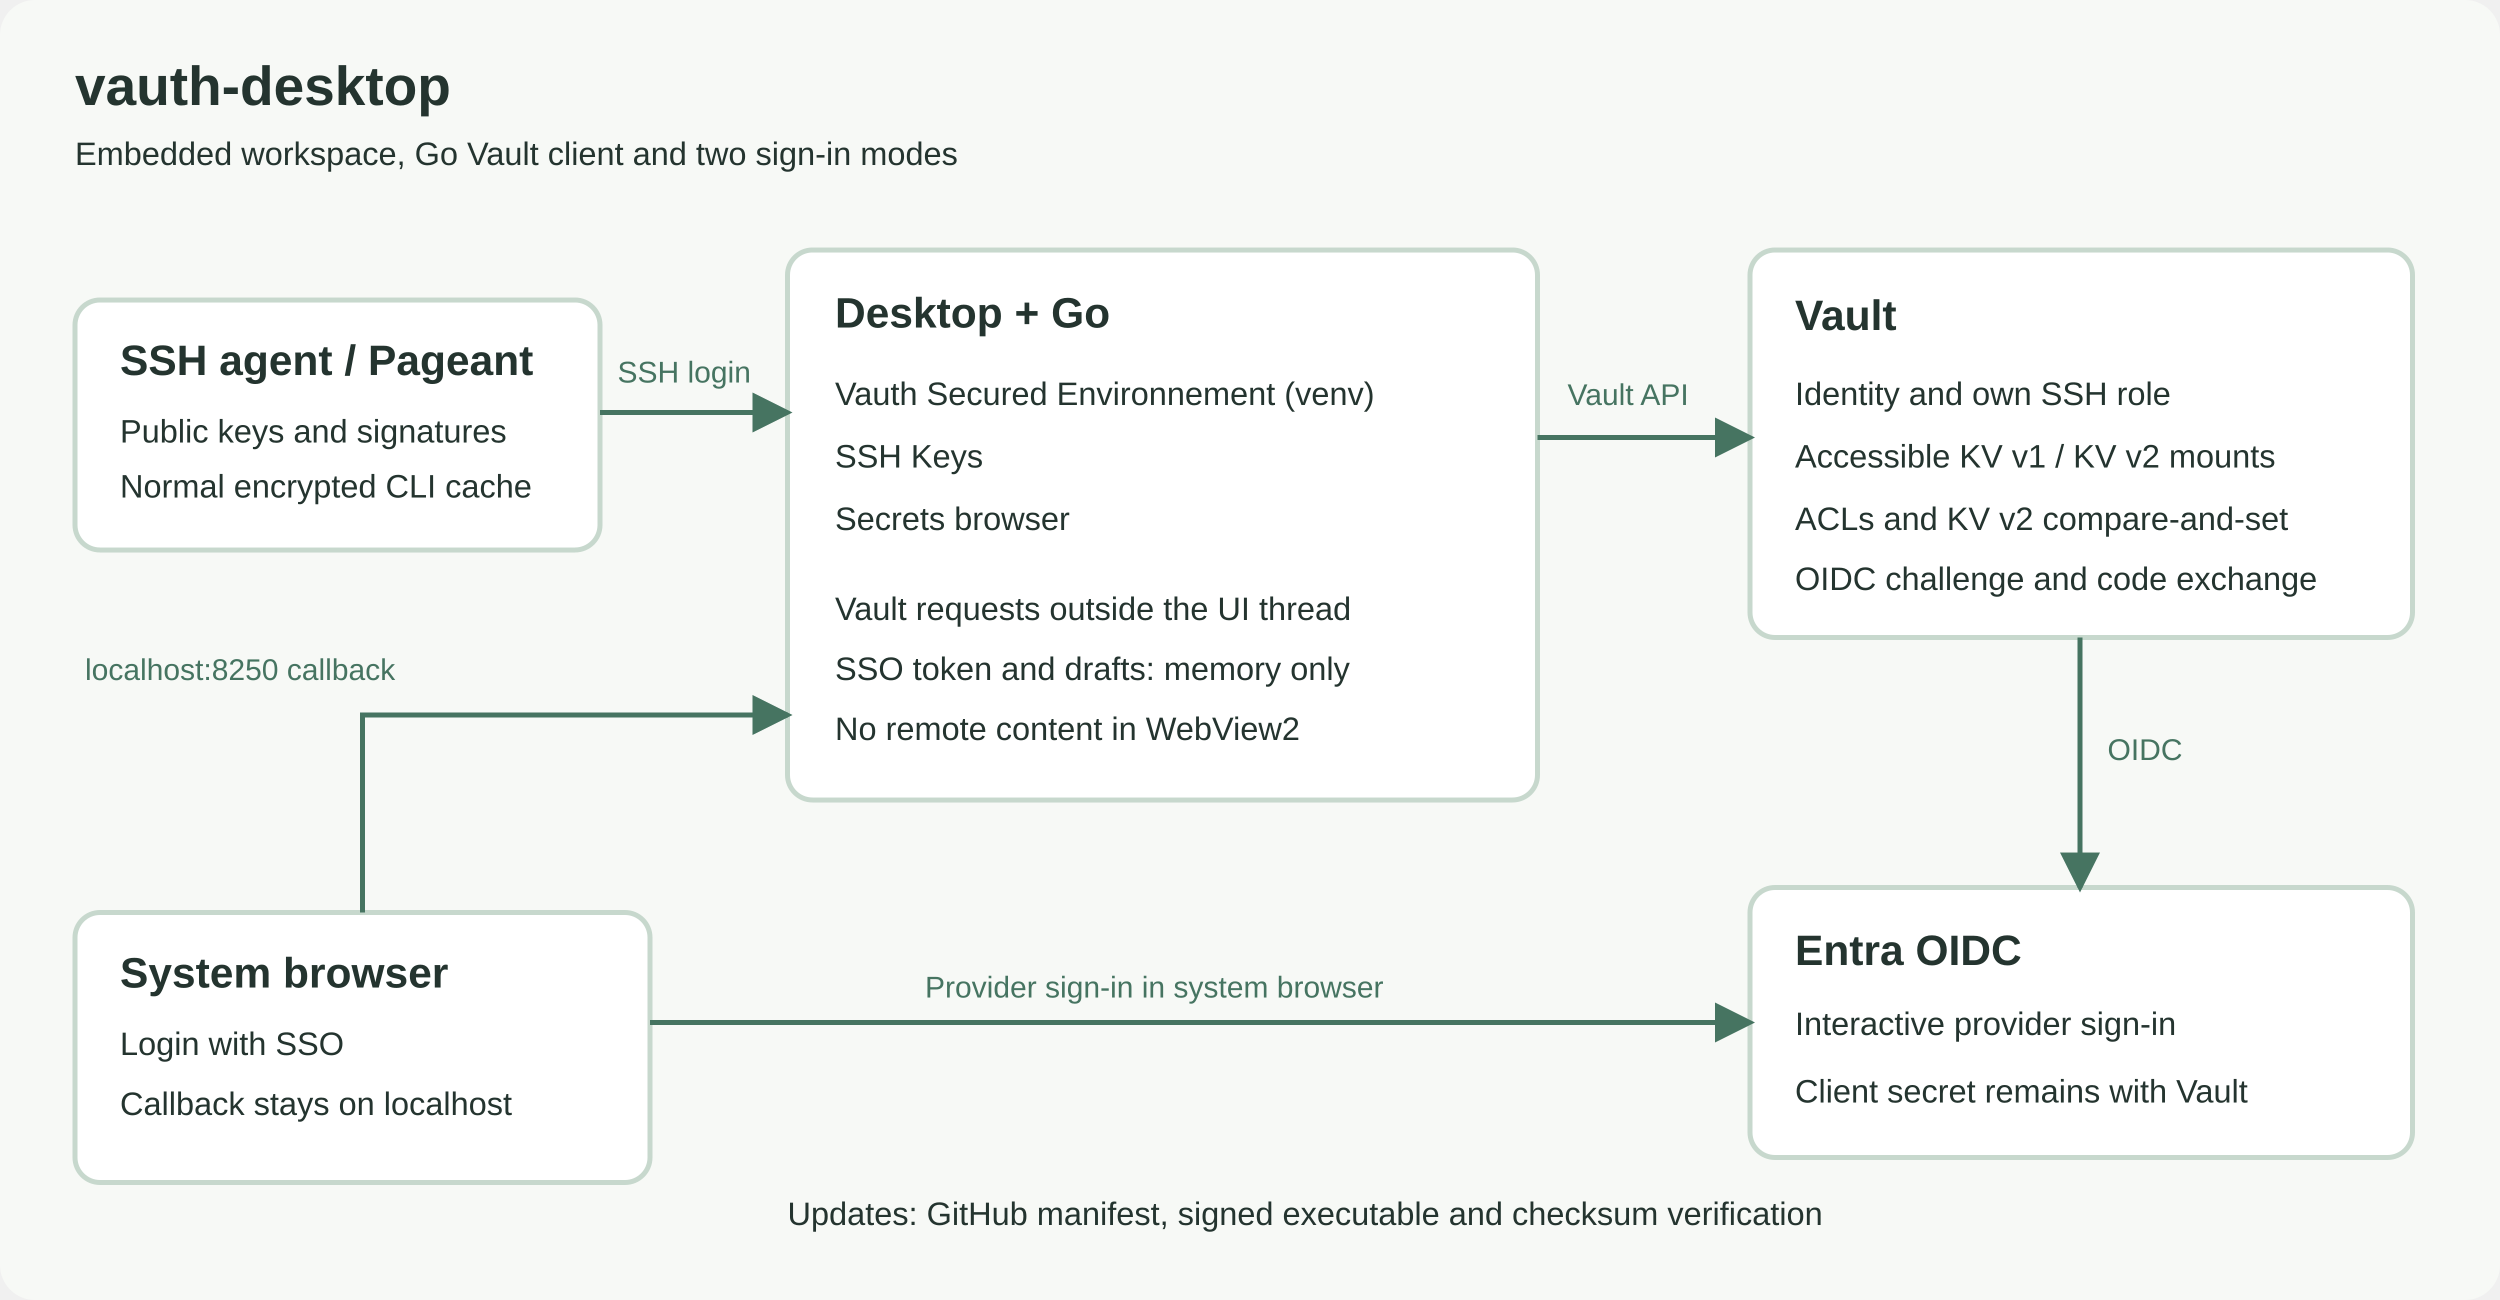
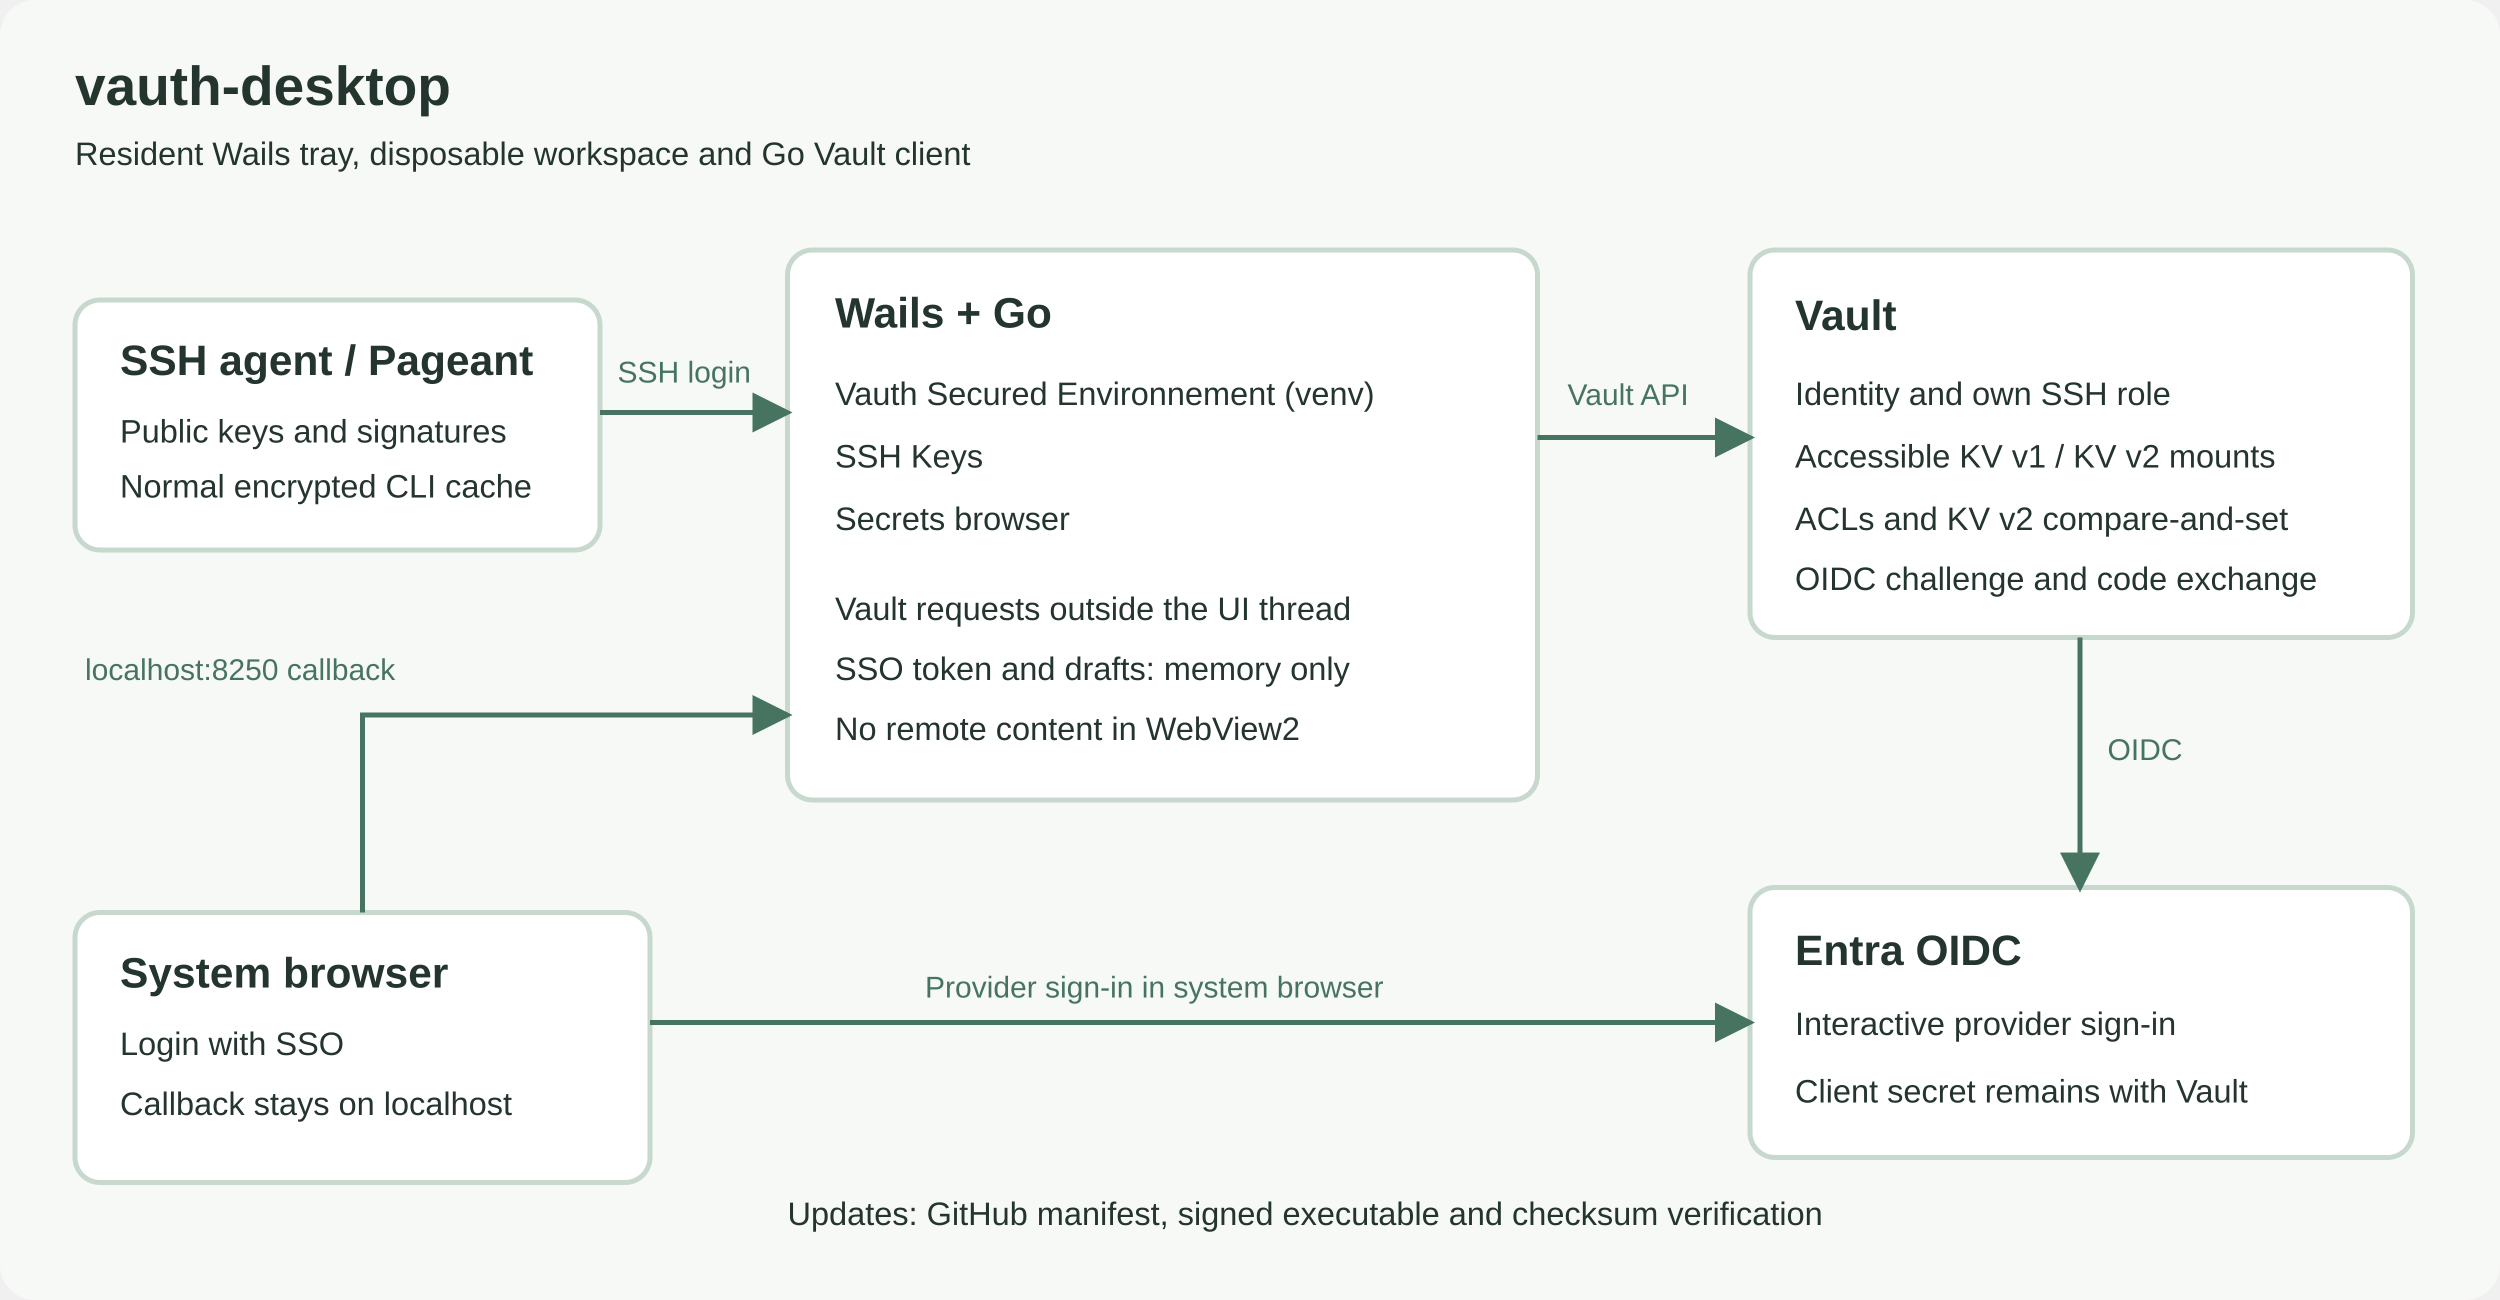
<svg xmlns="http://www.w3.org/2000/svg" width="1000" height="520" viewBox="0 0 1000 520">
  <defs>
    <marker id="arrow" markerWidth="8" markerHeight="8" refX="7" refY="4" orient="auto">
      <path d="M0 0L8 4L0 8" fill="#467461" />
    </marker>
  </defs>
  <style>text{font-family:Segoe UI,Arial,sans-serif;fill:#24342f}.title{font-size:22px;font-weight:700}.head{font-size:17px;font-weight:600}.body{font-size:13px}.box{fill:#fff;stroke:#c7d8cd;stroke-width:2}.link{fill:none;stroke:#467461;stroke-width:2;marker-end:url(#arrow)}.label{font-size:12px;fill:#467461}</style>
  <rect width="1000" height="520" rx="14" fill="#f7f9f6" />
  <text x="30" y="42" class="title">vauth-desktop</text>
-   <text x="30" y="66" class="body">Embedded workspace, Go Vault client and two sign-in modes</text>
+   <text x="30" y="66" class="body">Resident Wails tray, disposable workspace and Go Vault client</text>
  <rect class="box" x="30" y="120" width="210" height="100" rx="10" />
  <text class="head" x="48" y="150">SSH agent / Pageant</text>
  <text class="body" x="48" y="177">Public keys and signatures</text>
  <text class="body" x="48" y="199">Normal encrypted CLI cache</text>
  <rect class="box" x="315" y="100" width="300" height="220" rx="10" />
-   <text class="head" x="334" y="131">Desktop + Go</text>
+   <text class="head" x="334" y="131">Wails + Go</text>
  <text class="body" x="334" y="162">Vauth Secured Environnement (venv)</text>
  <text class="body" x="334" y="187">SSH Keys</text>
  <text class="body" x="334" y="212">Secrets browser</text>
  <text class="body" x="334" y="248">Vault requests outside the UI thread</text>
  <text class="body" x="334" y="272">SSO token and drafts: memory only</text>
  <text class="body" x="334" y="296">No remote content in WebView2</text>
  <rect class="box" x="700" y="100" width="265" height="155" rx="10" />
  <text class="head" x="718" y="132">Vault</text>
  <text class="body" x="718" y="162">Identity and own SSH role</text>
  <text class="body" x="718" y="187">Accessible KV v1 / KV v2 mounts</text>
  <text class="body" x="718" y="212">ACLs and KV v2 compare-and-set</text>
  <text class="body" x="718" y="236">OIDC challenge and code exchange</text>
  <rect class="box" x="30" y="365" width="230" height="108" rx="10" />
  <text class="head" x="48" y="395">System browser</text>
  <text class="body" x="48" y="422">Login with SSO</text>
  <text class="body" x="48" y="446">Callback stays on localhost</text>
  <rect class="box" x="700" y="355" width="265" height="108" rx="10" />
  <text class="head" x="718" y="386">Entra OIDC</text>
  <text class="body" x="718" y="414">Interactive provider sign-in</text>
  <text class="body" x="718" y="441">Client secret remains with Vault</text>
  <path class="link" d="M240 165H315" />
  <text class="label" x="247" y="153">SSH login</text>
  <path class="link" d="M615 175H700" />
  <text class="label" x="627" y="162">Vault API</text>
  <path class="link" d="M832 255V355" />
  <text class="label" x="843" y="304">OIDC</text>
  <path class="link" d="M260 409H700" />
  <text class="label" x="370" y="399">Provider sign-in in system browser</text>
  <path class="link" d="M145 365V286H315" />
  <text class="label" x="34" y="272">localhost:8250 callback</text>
  <text class="body" x="315" y="490">Updates: GitHub manifest, signed executable and checksum verification</text>
</svg>
